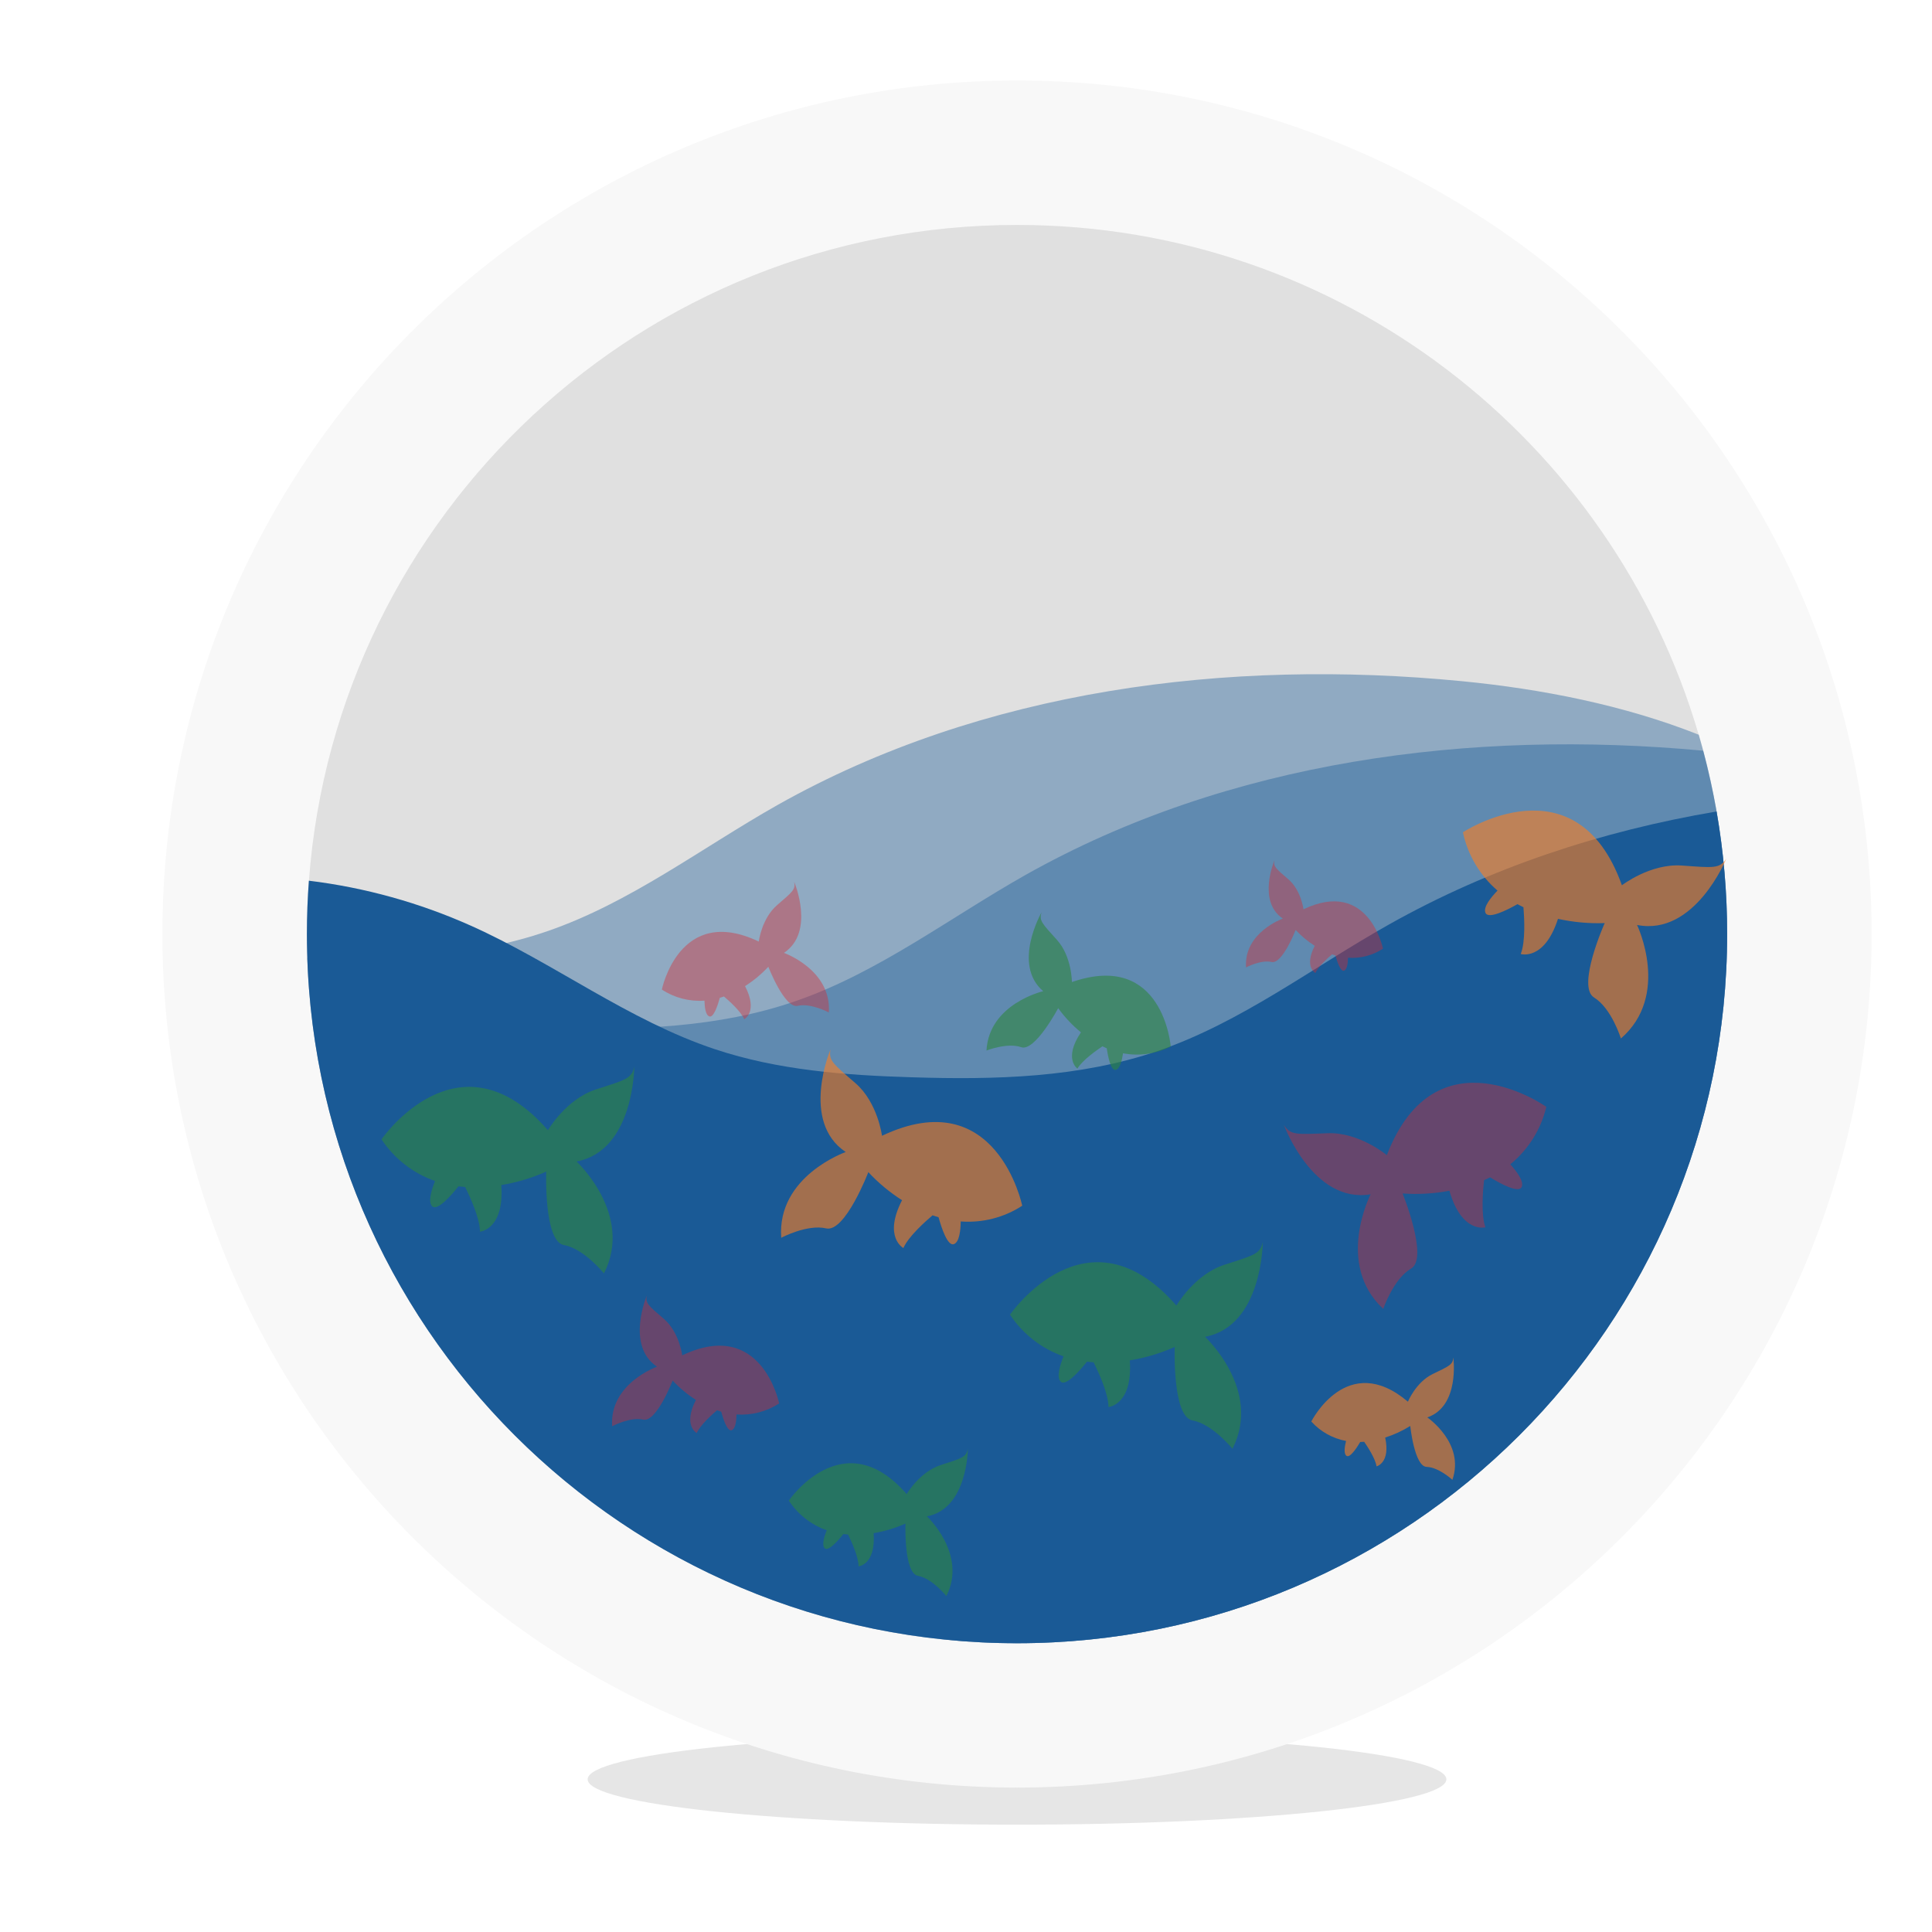
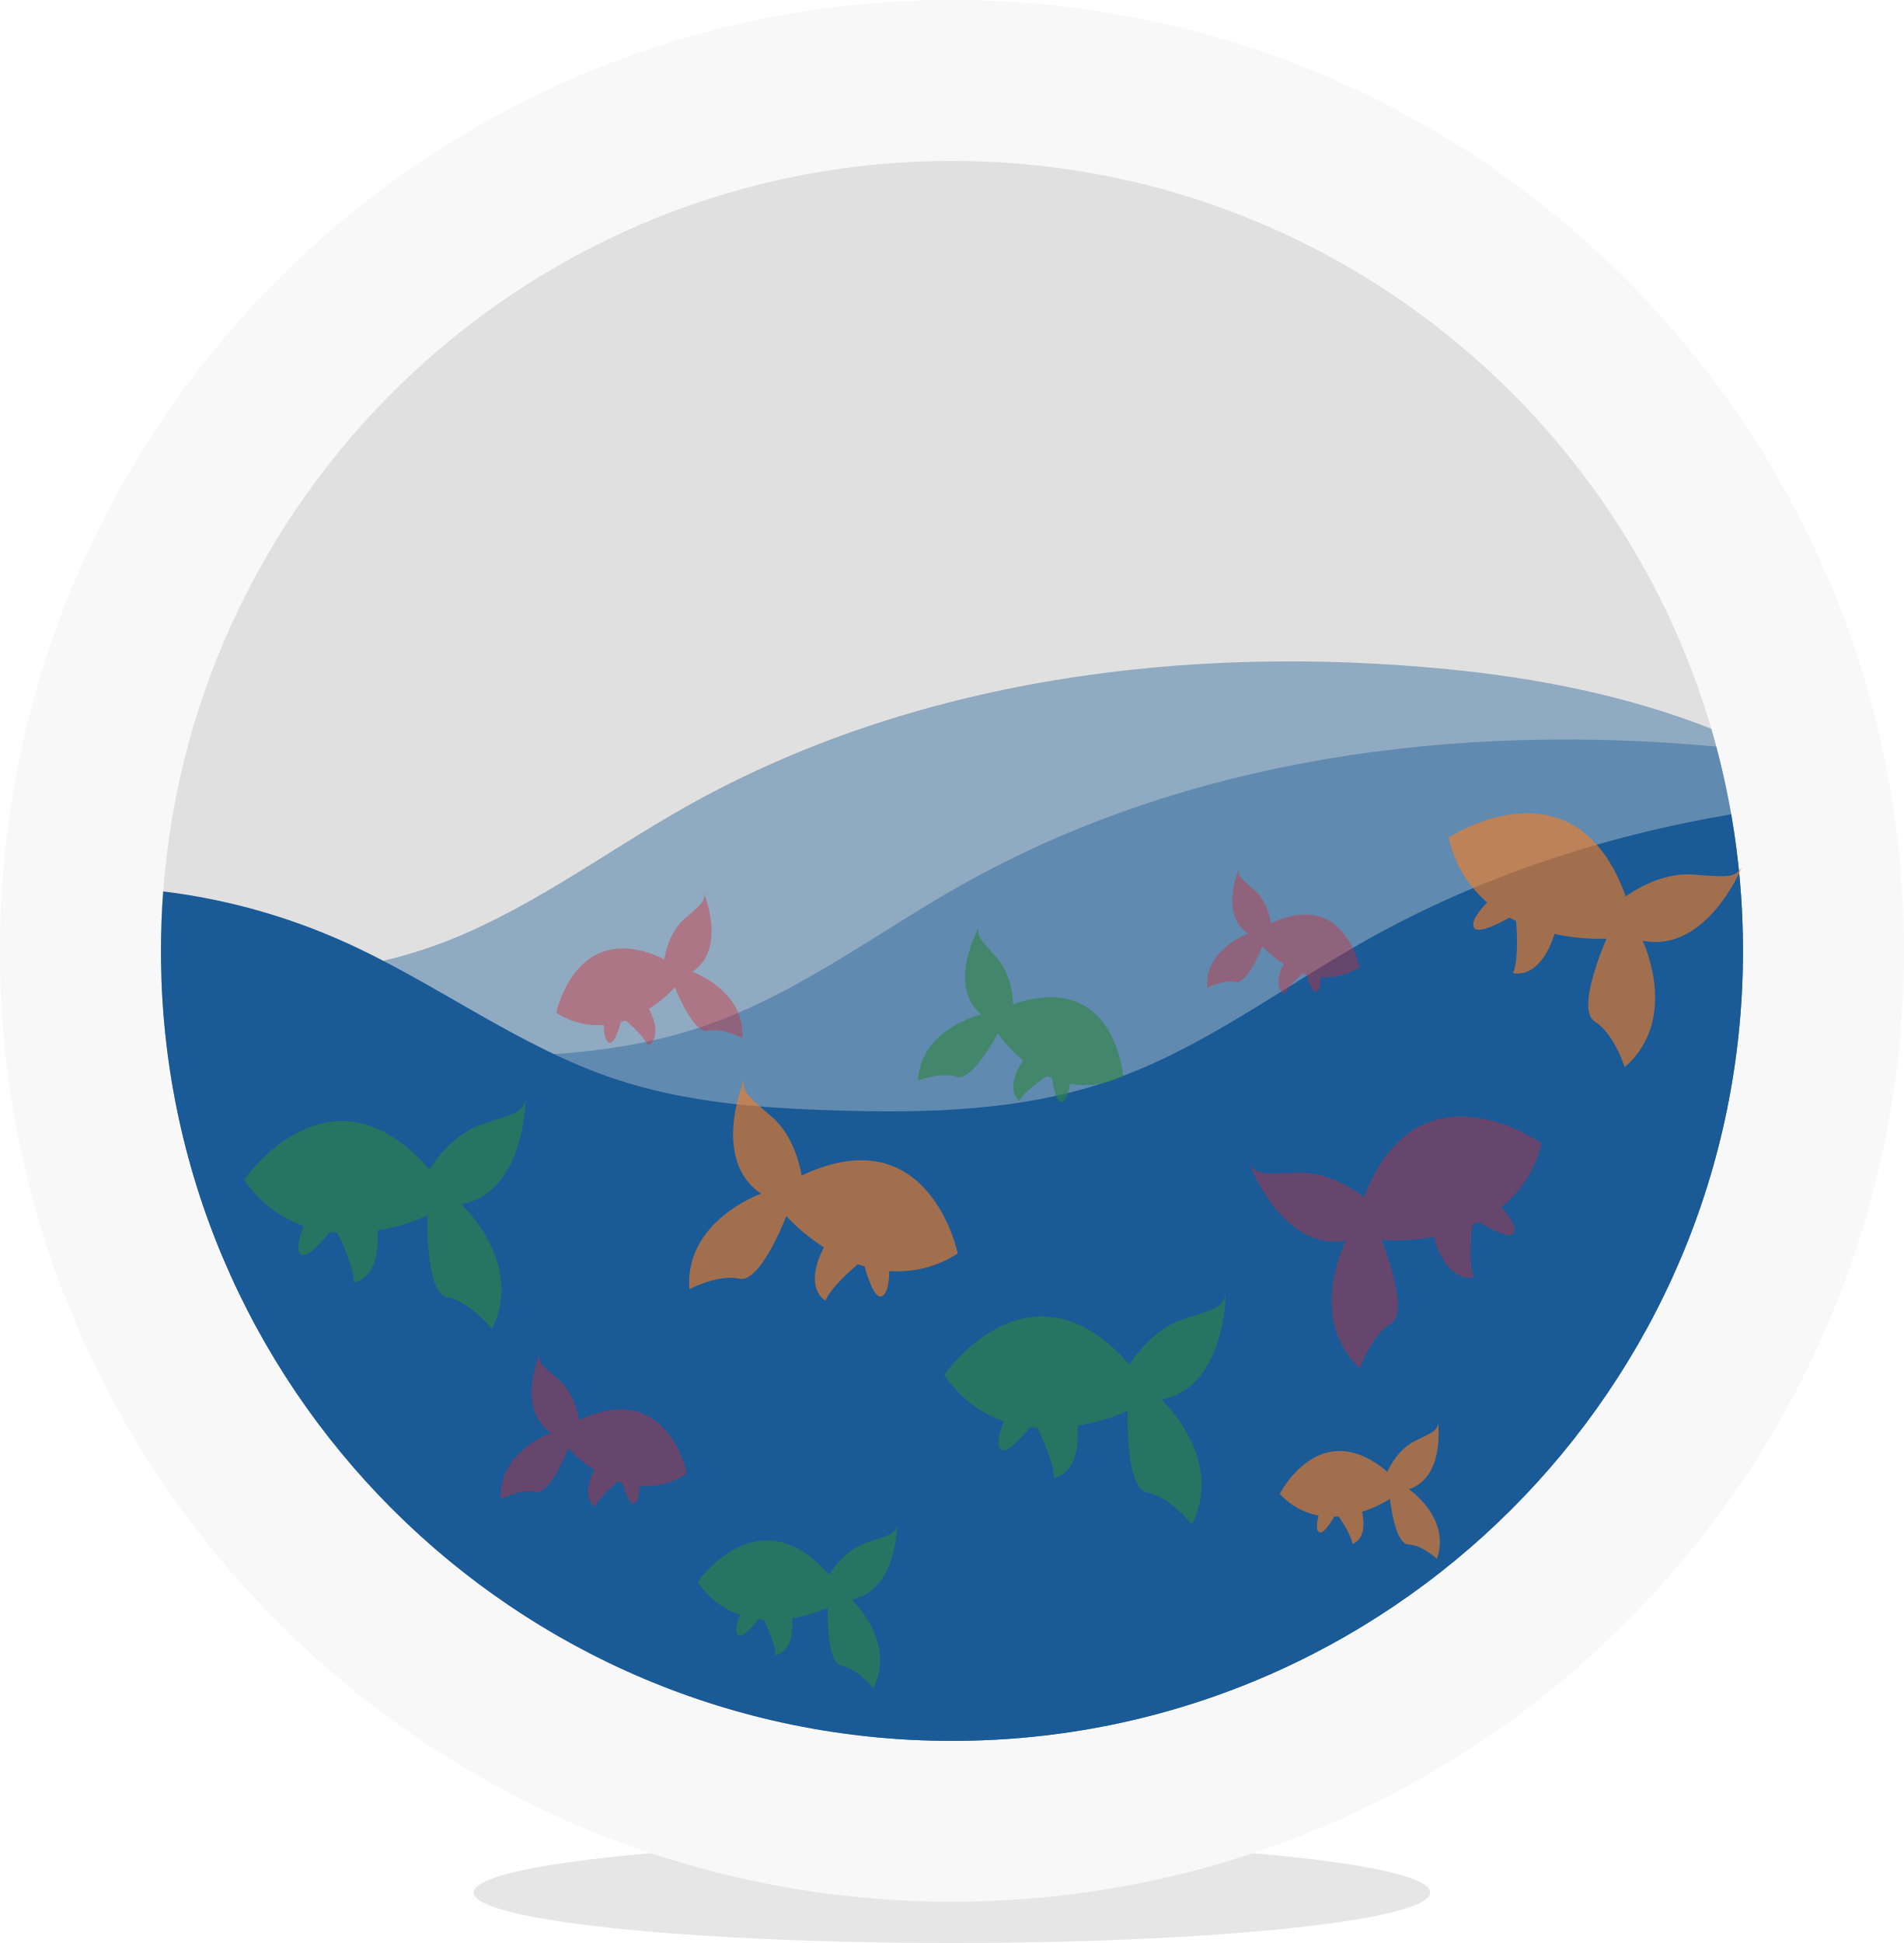
- <svg xmlns="http://www.w3.org/2000/svg" width="600" height="600" viewBox="680 142 288 280" fill="none">
+ <svg xmlns="http://www.w3.org/2000/svg" fill="none" viewBox="704.21 150 254.79 260">
  <path opacity="0.1" d="M831.604 410C866.954 410 895.611 406.974 895.611 403.241C895.611 399.509 866.954 396.482 831.604 396.482C796.254 396.482 767.598 399.509 767.598 403.241C767.598 406.974 796.254 410 831.604 410Z" fill="black" />
  <path d="M831.605 404.47C901.964 404.47 959.001 347.505 959.001 277.235C959.001 206.965 901.964 150 831.605 150C761.246 150 704.209 206.965 704.209 277.235C704.209 347.505 761.246 404.47 831.605 404.47Z" fill="#F8F8F8" />
  <path opacity="0.1" d="M937.462 277.23C937.462 335.62 890.063 382.954 831.604 382.954C828.249 382.954 824.926 382.803 821.66 382.494C769.026 377.586 727.578 334.203 725.814 280.795C725.772 279.607 725.751 278.418 725.751 277.23C725.751 274.561 725.851 271.912 726.05 269.284C730.117 214.611 775.825 171.532 831.609 171.532C879.762 171.532 920.399 203.639 933.238 247.58C933.463 248.37 933.688 249.149 933.903 249.959C934.688 252.921 935.351 255.934 935.892 258.997C936.938 265.019 937.463 271.119 937.462 277.23Z" fill="black" />
  <path opacity="0.4" d="M937.462 277.228C937.462 335.618 890.063 382.953 831.604 382.953C774.339 382.953 727.688 337.526 725.809 280.794C737.879 281.139 750.173 280.741 761.578 276.816C773.941 272.566 784.524 264.432 795.908 257.997C826.491 240.773 862.988 236.136 897.925 239.544C909.79 240.699 922.095 243.104 933.233 247.526C936.046 257.168 937.47 267.16 937.462 277.202V277.228Z" fill="#1A5A96" />
  <path opacity="0.4" d="M937.462 277.229C937.462 335.619 890.063 382.953 831.604 382.953C828.249 382.953 824.926 382.802 821.66 382.493C804.495 374.026 789.949 361.069 779.573 345C769.197 328.931 763.378 310.353 762.735 291.244C774.805 291.589 787.1 291.191 798.505 287.266C810.872 283.016 821.45 274.882 832.834 268.447C863.139 251.374 899.249 246.675 933.898 249.906C934.683 252.868 935.346 255.88 935.887 258.944C936.937 264.982 937.464 271.1 937.462 277.229Z" fill="#1A5A96" />
  <path d="M937.462 277.23C937.462 335.62 890.063 382.954 831.604 382.954C773.146 382.954 725.746 335.62 725.746 277.23C725.746 274.561 725.846 271.912 726.045 269.285C734.393 270.303 742.54 272.568 750.215 276.002C762.63 281.569 773.674 290.116 786.587 294.408C796.008 297.544 806.026 298.291 815.939 298.589C828.317 298.982 840.958 298.668 852.666 294.638C865.029 290.388 875.607 282.254 886.996 275.845C902.138 267.314 918.746 261.872 935.887 258.966C936.936 264.998 937.463 271.108 937.462 277.23Z" fill="#1A5A96" />
  <path opacity="0.6" d="M765.945 311.14C774.516 309.549 774.553 296.991 774.553 296.991C774.177 298.786 773.299 298.96 768.835 300.4C764.37 301.839 761.677 306.478 761.677 306.478C748.336 291.189 736.869 307.837 736.869 307.837C738.783 310.73 741.587 312.912 744.852 314.052C744.324 315.347 743.767 317.153 744.422 317.816C745.176 318.574 747.236 316.244 748.344 314.847C748.675 314.885 749.007 314.919 749.338 314.942C749.975 316.226 751.554 319.6 751.55 321.603C751.55 321.603 755.189 321.323 754.73 314.654C757.037 314.275 759.287 313.602 761.424 312.651C761.424 312.651 761.047 323.054 764.061 323.599C767.075 324.144 770.029 327.833 770.029 327.833C774.505 319.058 765.945 311.14 765.945 311.14Z" fill="#2E8540" />
  <path opacity="0.6" d="M859.634 337.276C868.205 335.686 868.242 323.128 868.242 323.128C867.865 324.923 866.988 325.097 862.523 326.536C858.059 327.975 855.365 332.614 855.365 332.614C842.025 317.326 830.557 333.974 830.557 333.974C832.472 336.866 835.276 339.049 838.54 340.189C838.013 341.484 837.455 343.29 838.111 343.953C838.864 344.71 840.925 342.381 842.033 340.984C842.364 341.022 842.696 341.056 843.027 341.078C843.664 342.362 845.242 345.737 845.239 347.74C845.239 347.74 848.878 347.46 848.418 340.791C850.726 340.412 852.975 339.739 855.113 338.787C855.113 338.787 854.736 349.19 857.75 349.736C860.764 350.281 863.718 353.97 863.718 353.97C868.193 345.195 859.634 337.276 859.634 337.276Z" fill="#2E8540" />
  <path opacity="0.4" d="M884.317 316.033C875.719 317.466 871.383 305.678 871.383 305.678C872.352 307.236 873.236 307.1 877.924 306.928C882.612 306.755 886.732 310.194 886.732 310.194C894.032 291.271 910.51 302.998 910.51 302.998C909.701 306.369 907.814 309.378 905.136 311.564C906.075 312.601 907.218 314.108 906.829 314.955C906.38 315.924 903.646 314.439 902.127 313.505C901.828 313.653 901.528 313.799 901.225 313.933C901.066 315.357 900.738 319.067 901.428 320.948C901.428 320.948 897.912 321.928 896.06 315.504C893.762 315.937 891.418 316.073 889.083 315.909C889.083 315.909 893 325.555 890.354 327.097C887.709 328.639 886.197 333.114 886.197 333.114C878.986 326.398 884.317 316.033 884.317 316.033Z" fill="#D8292F" />
  <path opacity="0.6" d="M818.179 364.04C824.25 362.908 824.277 353.969 824.277 353.969C824.01 355.247 823.388 355.371 820.226 356.395C817.064 357.419 815.156 360.722 815.156 360.722C805.706 349.839 797.583 361.69 797.583 361.69C798.939 363.749 800.925 365.302 803.238 366.114C802.864 367.036 802.469 368.321 802.934 368.793C803.468 369.332 804.927 367.674 805.712 366.68C805.947 366.707 806.181 366.731 806.416 366.747C806.867 367.661 807.985 370.063 807.983 371.489C807.983 371.489 810.561 371.29 810.235 366.542C811.869 366.273 813.463 365.794 814.977 365.116C814.977 365.116 814.71 372.522 816.845 372.91C818.98 373.298 821.072 375.924 821.072 375.924C824.242 369.678 818.179 364.04 818.179 364.04Z" fill="#2E8540" />
  <path opacity="0.6" d="M835.507 285.756C830.816 281.744 835.268 273.989 835.268 273.989C834.86 275.228 835.336 275.646 837.562 278.113C839.787 280.579 839.786 284.392 839.786 284.392C853.418 279.685 854.52 294.005 854.52 294.005C852.315 295.111 849.817 295.465 847.408 295.012C847.27 295.997 846.968 297.308 846.33 297.485C845.598 297.685 845.164 295.521 844.982 294.267C844.766 294.173 844.55 294.077 844.339 293.974C843.491 294.54 841.32 296.062 840.608 297.298C840.608 297.298 838.475 295.838 841.134 291.89C839.854 290.84 838.713 289.629 837.741 288.286C837.741 288.286 834.265 294.833 832.222 294.103C830.179 293.373 827.052 294.603 827.052 294.603C827.434 287.61 835.507 285.756 835.507 285.756Z" fill="#2E8540" />
  <path opacity="0.6" d="M924.031 275.881C932.633 277.59 937.331 266.013 937.331 266.013C936.326 267.518 935.435 267.364 930.721 267.025C926.007 266.687 921.775 269.969 921.775 269.969C914.983 250.931 898.076 262.065 898.076 262.065C898.792 265.444 900.604 268.498 903.234 270.759C902.259 271.76 901.068 273.22 901.436 274.071C901.861 275.069 904.648 273.665 906.203 272.784C906.499 272.946 906.799 273.096 907.098 273.239C907.216 274.662 907.44 278.362 906.692 280.21C906.692 280.21 910.2 281.298 912.245 274.971C914.53 275.475 916.871 275.687 919.211 275.603C919.211 275.603 914.986 285.061 917.618 286.691C920.25 288.321 921.623 292.807 921.623 292.807C929.075 286.352 924.031 275.881 924.031 275.881Z" fill="#FE7D1E" />
  <path opacity="0.6" d="M892.763 349.29C897.649 347.63 896.645 340.367 896.645 340.367C896.575 341.427 896.075 341.611 893.572 342.824C891.07 344.038 889.876 346.949 889.876 346.949C880.823 339.275 875.474 349.901 875.474 349.901C876.831 351.407 878.651 352.426 880.656 352.801C880.453 353.596 880.275 354.688 880.712 355.012C881.222 355.394 882.231 353.861 882.765 352.957C882.963 352.952 883.16 352.941 883.355 352.925C883.832 353.613 885.033 355.427 885.195 356.586C885.195 356.586 887.303 356.107 886.487 352.292C887.8 351.876 889.056 351.296 890.224 350.565C890.224 350.565 890.848 356.612 892.668 356.666C894.488 356.721 896.506 358.596 896.506 358.596C898.409 353.127 892.763 349.29 892.763 349.29Z" fill="#FE7D1E" />
  <path opacity="0.6" d="M806.069 309.73C799.25 305.18 803.808 294.421 803.808 294.421C803.476 296.081 804.168 296.567 807.509 299.456C810.85 302.345 811.476 307.311 811.476 307.311C828.572 299.208 832.38 317.735 832.38 317.735C829.669 319.497 826.449 320.32 823.213 320.078C823.194 321.384 823.015 323.136 822.209 323.455C821.267 323.834 820.354 321.065 819.909 319.456C819.606 319.368 819.308 319.269 819.015 319.166C817.996 320.029 815.398 322.328 814.669 324.043C814.669 324.043 811.629 322.446 814.466 316.912C812.621 315.736 810.932 314.331 809.441 312.73C809.441 312.73 805.972 321.774 803.153 321.113C800.333 320.453 796.455 322.513 796.455 322.513C795.801 313.323 806.069 309.73 806.069 309.73Z" fill="#FE7D1E" />
  <path opacity="0.4" d="M796.861 280.045C801.572 276.912 798.386 269.448 798.386 269.448C798.62 270.598 798.143 270.934 795.836 272.926C793.53 274.918 793.11 278.355 793.11 278.355C781.248 272.697 778.66 285.519 778.66 285.519C780.542 286.746 782.775 287.325 785.015 287.166C785.032 288.071 785.161 289.284 785.72 289.508C786.373 289.773 786.998 287.858 787.302 286.744C787.512 286.684 787.718 286.616 787.92 286.546C788.629 287.146 790.434 288.745 790.944 289.935C790.944 289.935 793.045 288.837 791.065 284.997C792.34 284.187 793.505 283.218 794.534 282.113C794.534 282.113 796.961 288.387 798.912 287.937C800.863 287.487 803.554 288.924 803.554 288.924C803.982 282.561 796.861 280.045 796.861 280.045Z" fill="#D8292F" />
  <path opacity="0.4" d="M777.945 341.731C773.234 338.598 776.42 331.134 776.42 331.134C776.185 332.284 776.663 332.619 778.97 334.611C781.276 336.603 781.696 340.04 781.696 340.04C793.558 334.383 796.146 347.204 796.146 347.204C794.264 348.432 792.031 349.01 789.791 348.852C789.774 349.756 789.645 350.97 789.086 351.193C788.433 351.459 787.808 349.543 787.504 348.43C787.294 348.369 787.088 348.302 786.886 348.231C786.177 348.832 784.372 350.431 783.862 351.621C783.862 351.621 781.761 350.523 783.741 346.682C782.466 345.873 781.3 344.904 780.272 343.799C780.272 343.799 777.845 350.072 775.894 349.623C773.943 349.173 771.252 350.61 771.252 350.61C770.823 344.247 777.945 341.731 777.945 341.731Z" fill="#D8292F" />
  <path opacity="0.4" d="M871.233 274.932C867.37 272.362 869.983 266.242 869.983 266.242C869.79 267.185 870.182 267.459 872.074 269.093C873.965 270.727 874.309 273.545 874.309 273.545C884.037 268.906 886.159 279.42 886.159 279.42C884.615 280.427 882.785 280.901 880.947 280.771C880.934 281.513 880.828 282.508 880.369 282.691C879.834 282.909 879.321 281.338 879.072 280.425C878.9 280.375 878.731 280.32 878.565 280.262C877.984 280.755 876.504 282.066 876.086 283.042C876.086 283.042 874.363 282.141 875.986 278.992C874.941 278.328 873.985 277.534 873.141 276.628C873.141 276.628 871.151 281.772 869.552 281.403C867.952 281.034 865.745 282.213 865.745 282.213C865.393 276.995 871.233 274.932 871.233 274.932Z" fill="#D8292F" />
</svg>
